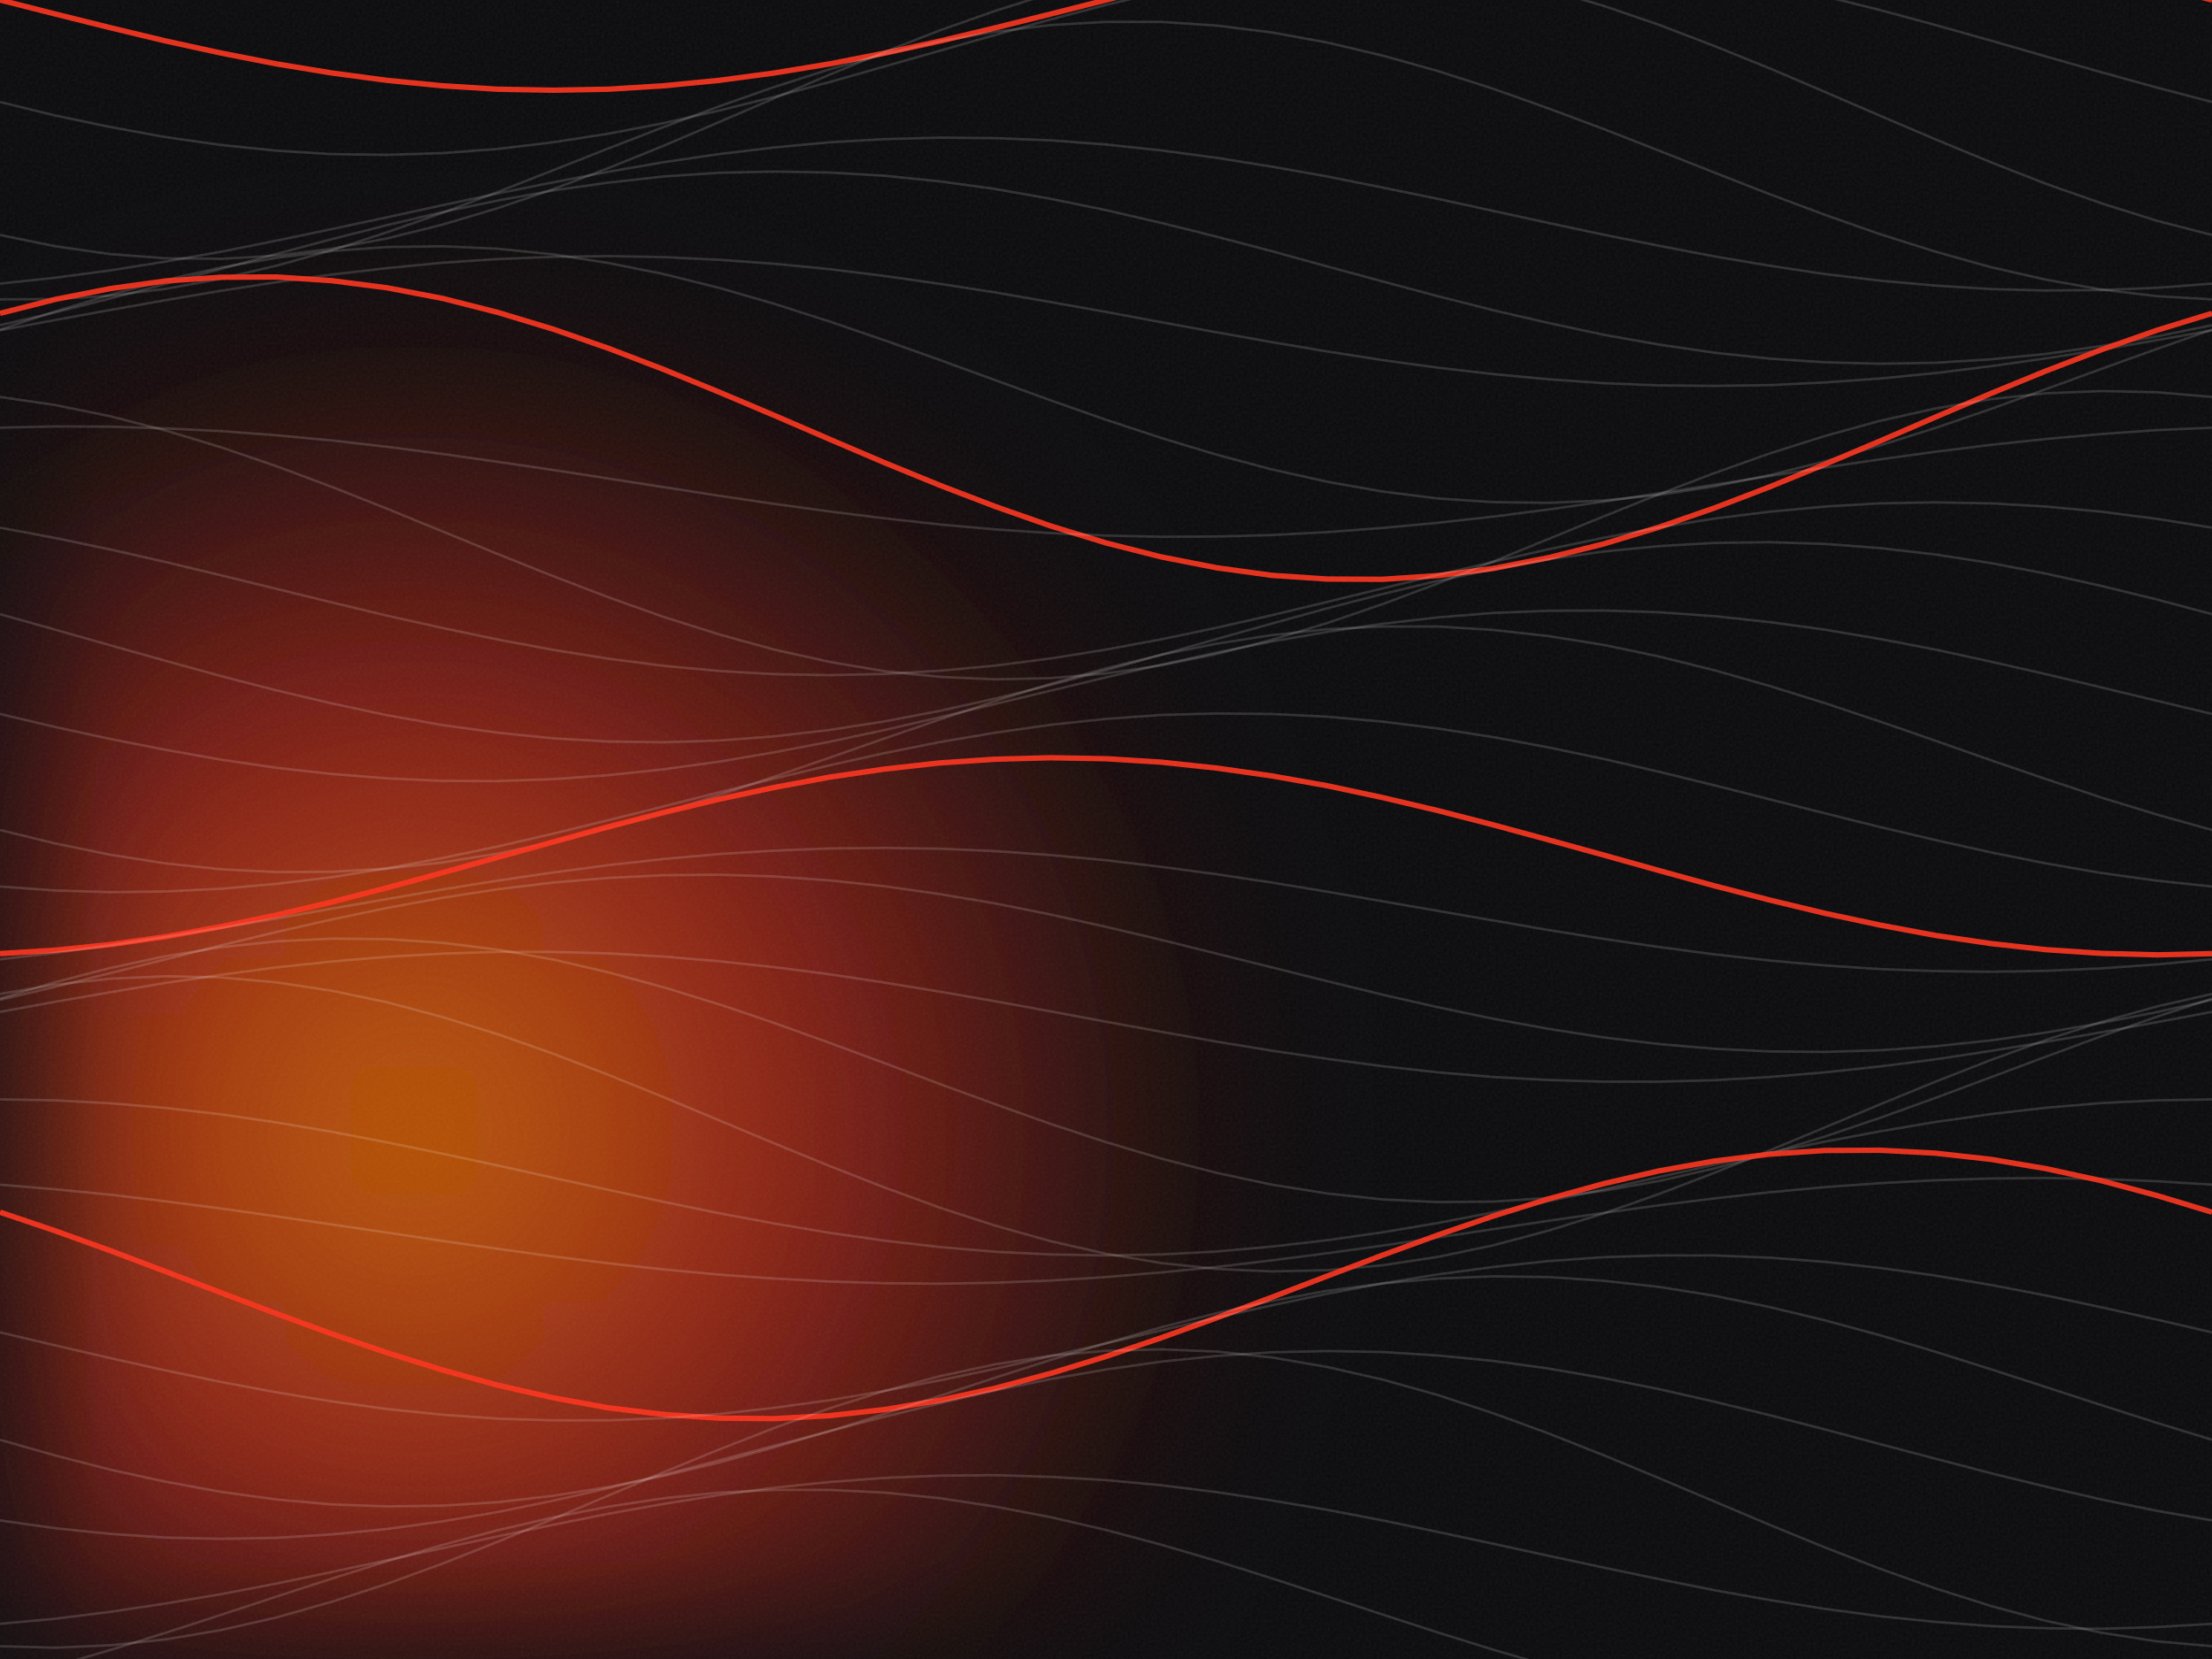
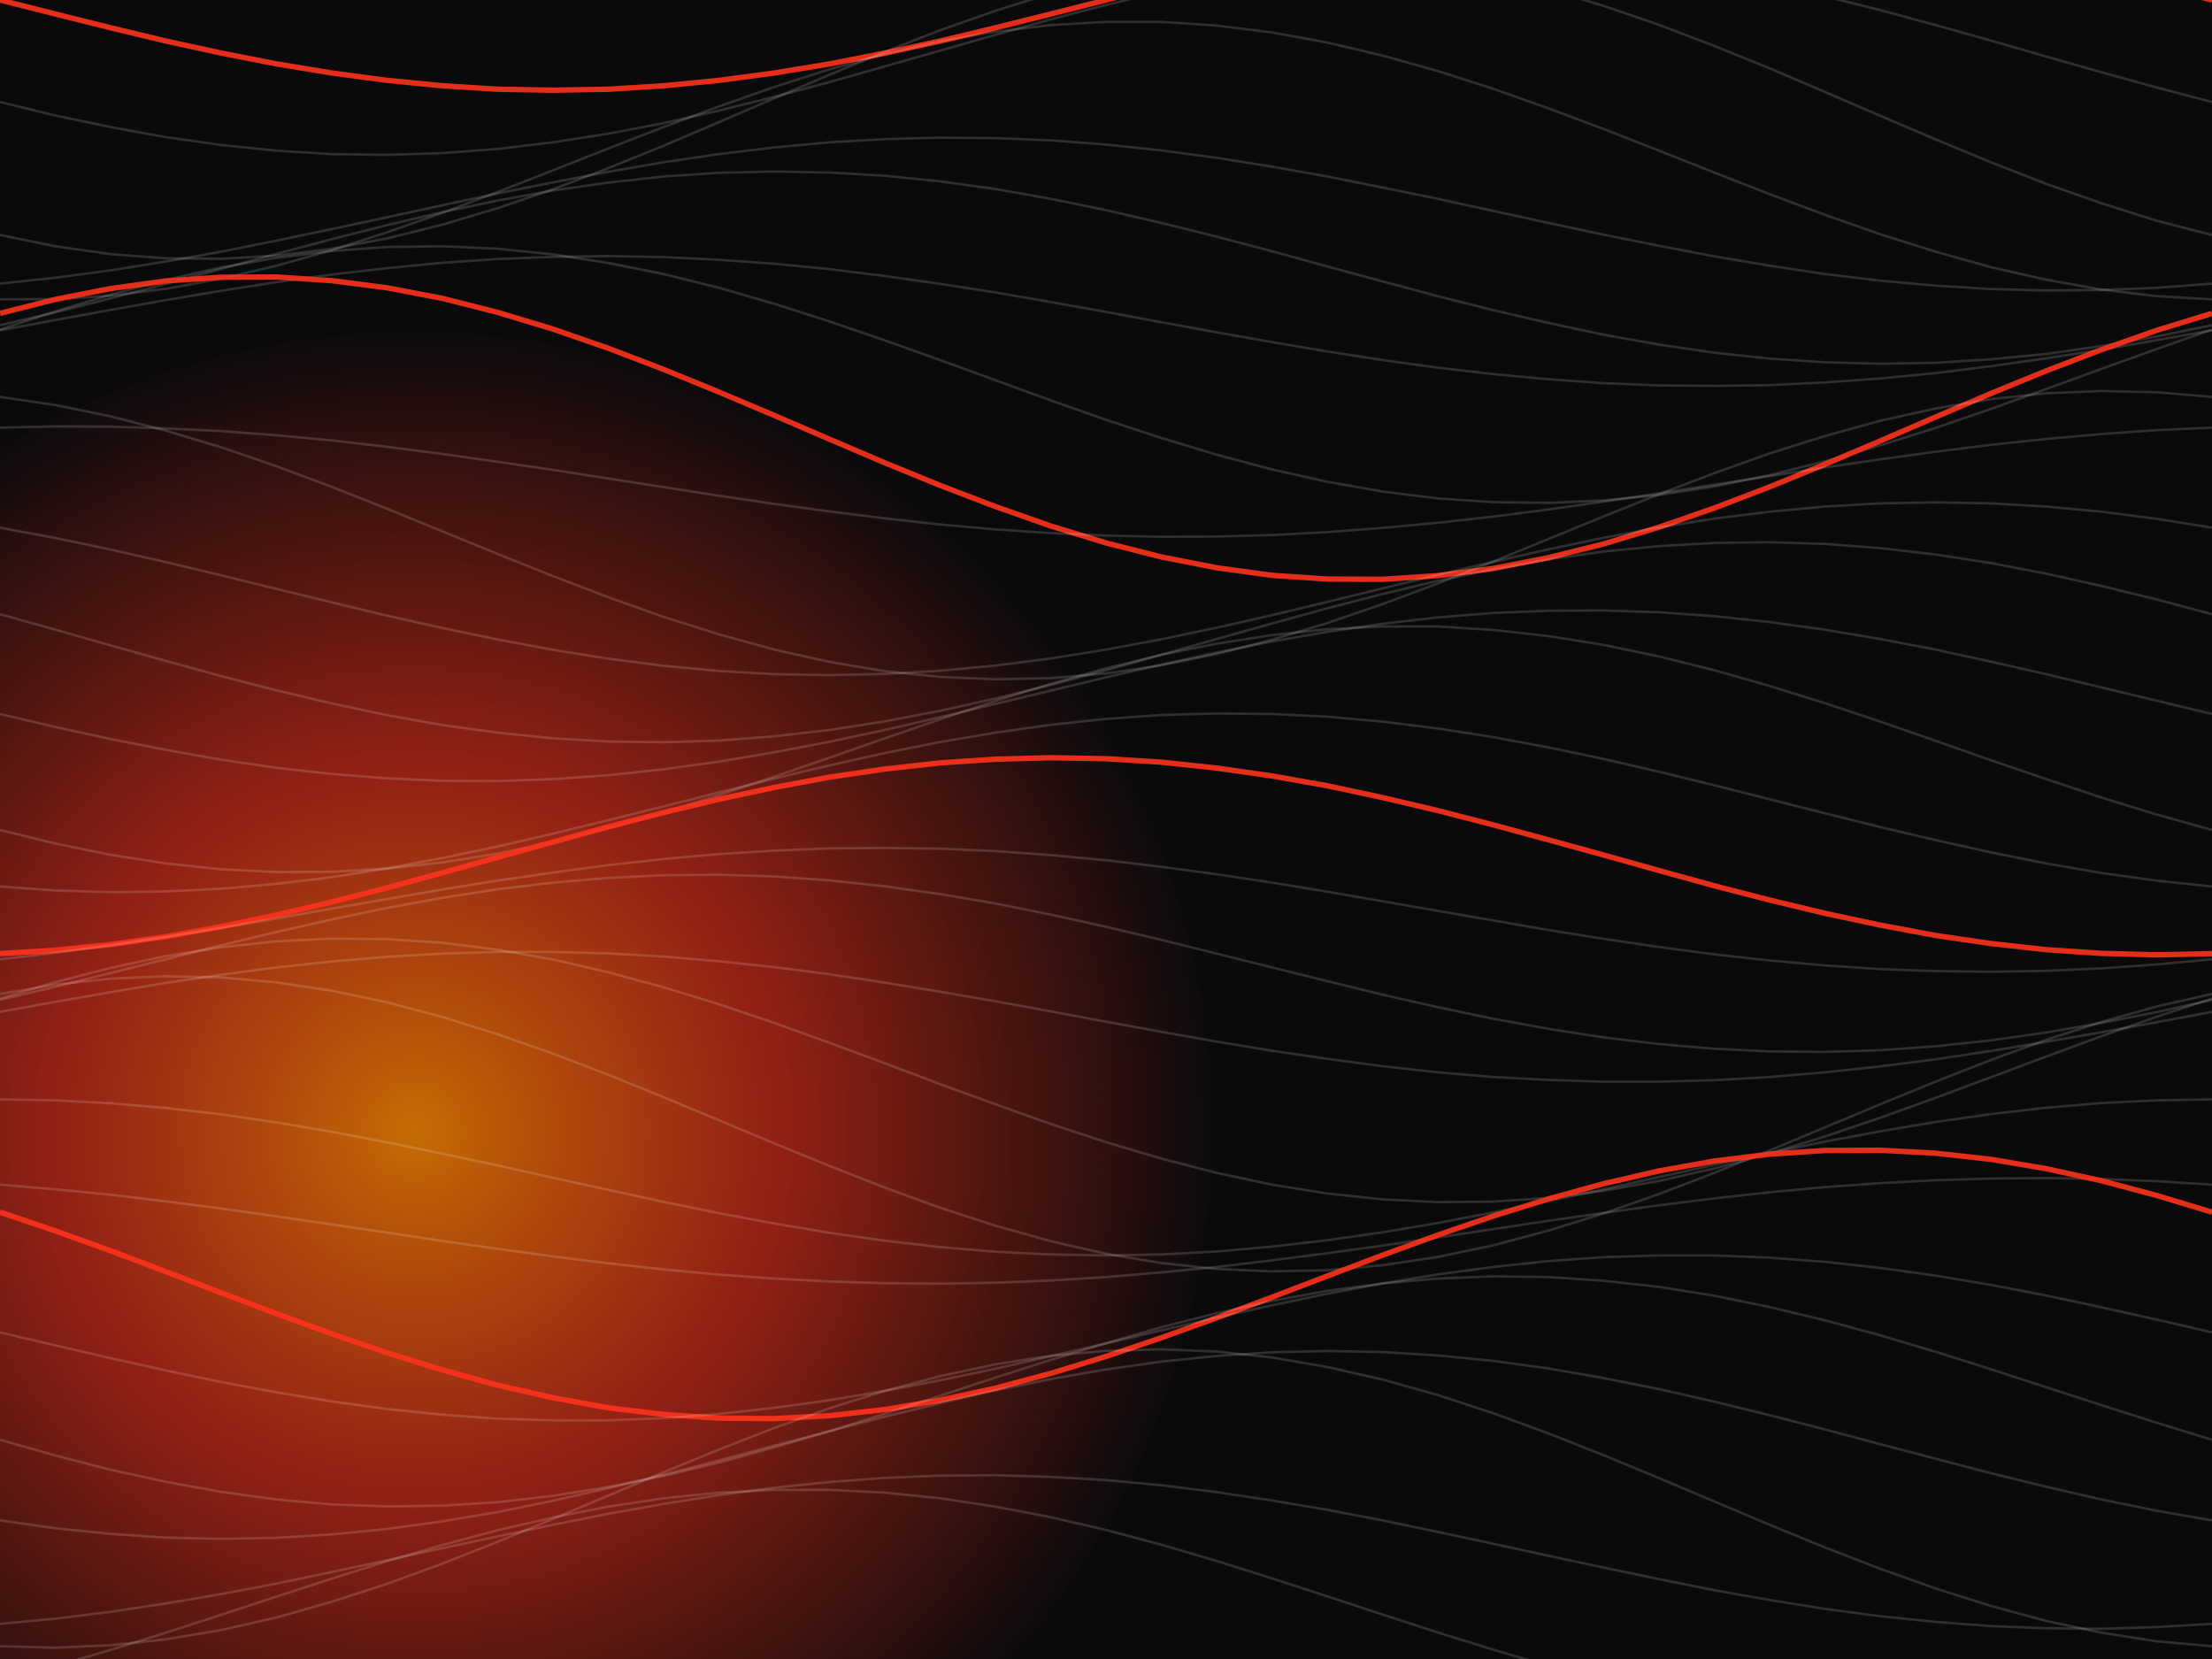
<svg xmlns="http://www.w3.org/2000/svg" viewBox="0 0 900 675" width="900" height="675" role="img">
  <defs>
    <radialGradient id="bloomshowcase04svg">
      <stop offset="0" stop-color="#ff8a00" stop-opacity="0.95" />
      <stop offset="0.45" stop-color="#fd321c" stop-opacity="0.7" />
      <stop offset="1" stop-color="#fd321c" stop-opacity="0" />
    </radialGradient>
    <linearGradient id="sweepshowcase04svg" x1="0" y1="0" x2="1" y2="1">
      <stop offset="0" stop-color="#8f1405" />
      <stop offset="0.55" stop-color="#fd321c" />
      <stop offset="1" stop-color="#ff8a00" />
    </linearGradient>
-     <filter id="softshowcase04svg">
-       <feGaussianBlur stdDeviation="42" />
-     </filter>
-     <filter id="grainshowcase04svg" x="0" y="0" width="100%" height="100%">
-       <feTurbulence type="fractalNoise" baseFrequency="0.85" numOctaves="3" stitchTiles="stitch" />
-       <feColorMatrix type="saturate" values="0" />
-       <feComponentTransfer>
-         <feFuncA type="linear" slope="0.13" />
-       </feComponentTransfer>
-     </filter>
  </defs>
  <rect width="900" height="675" fill="#0a0a0b" />
  <rect width="900" height="675" fill="#0a0a0c" />
-   <circle cx="169.3" cy="459.2" r="324" fill="url(#bloomshowcase04svg)" opacity="0.8" filter="url(#softshowcase04svg)" />
+   <circle cx="169.3" cy="459.2" r="324" fill="url(#bloomshowcase04svg)" opacity="0.8" />
  <polyline points="0,0 22.5,5.7 45,11.3 67.5,16.7 90,21.6 112.5,26 135,29.7 157.5,32.7 180,34.9 202.5,36.3 225,36.7 247.5,36.3 270,34.9 292.5,32.7 315,29.7 337.5,26 360,21.6 382.5,16.7 405,11.3 427.5,5.7 450,0 472.5,-5.7 495,-11.3 517.5,-16.7 540,-21.6 562.5,-26 585,-29.7 607.5,-32.7 630,-34.9 652.5,-36.3 675,-36.7 697.5,-36.3 720,-34.9 742.5,-32.7 765,-29.7 787.5,-26 810,-21.6 832.5,-16.7 855,-11.3 877.5,-5.7 900,0" fill="none" stroke="#fd321c" stroke-opacity="0.9" stroke-width="2.2" />
  <polyline points="0,41.5 22.5,47 45,51.7 67.5,55.8 90,59 112.5,61.3 135,62.7 157.5,63 180,62.3 202.5,60.6 225,57.9 247.5,54.4 270,50.1 292.5,45 315,39.4 337.5,33.4 360,27 382.5,20.6 405,14.2 427.5,7.9 450,2 472.5,-3.4 495,-8.2 517.5,-12.3 540,-15.5 562.5,-17.8 585,-19.1 607.5,-19.4 630,-18.7 652.5,-17 675,-14.4 697.5,-10.9 720,-6.5 742.5,-1.5 765,4.1 787.5,10.2 810,16.5 832.5,23 855,29.4 877.5,35.6 900,41.5" fill="none" stroke="#fff" stroke-opacity="0.15" stroke-width="1" />
  <polyline points="0,95.6 22.5,100.2 45,103.4 67.5,105.1 90,105.3 112.5,104 135,101.2 157.5,97 180,91.4 202.5,84.7 225,77 247.5,68.4 270,59.3 292.5,49.7 315,40 337.5,30.4 360,21.1 382.5,12.3 405,4.4 427.5,-2.7 450,-8.5 472.5,-13.1 495,-16.3 517.5,-18 540,-18.2 562.5,-16.9 585,-14.1 607.5,-9.9 630,-4.3 652.5,2.4 675,10.1 697.5,18.7 720,27.8 742.5,37.4 765,47.1 787.5,56.7 810,66 832.5,74.8 855,82.7 877.5,89.8 900,95.6" fill="none" stroke="#fff" stroke-opacity="0.15" stroke-width="1" />
  <polyline points="0,121.8 22.5,121.7 45,120.3 67.5,117.5 90,113.4 112.5,108.1 135,101.8 157.5,94.5 180,86.6 202.5,78.1 225,69.3 247.5,60.4 270,51.7 292.5,43.3 315,35.4 337.5,28.2 360,22 382.5,16.8 405,12.9 427.5,10.2 450,8.9 472.5,8.9 495,10.4 517.5,13.2 540,17.3 562.5,22.6 585,28.9 607.5,36.1 630,44.1 652.5,52.5 675,61.3 697.5,70.2 720,79 742.5,87.4 765,95.3 787.5,102.4 810,108.7 832.5,113.8 855,117.8 877.5,120.5 900,121.8" fill="none" stroke="#fff" stroke-opacity="0.15" stroke-width="1" />
  <polyline points="0,115.4 22.5,113 45,110 67.5,106.4 90,102.4 112.5,97.9 135,93.2 157.5,88.4 180,83.5 202.5,78.7 225,74.2 247.5,69.9 270,66 292.5,62.7 315,60 337.5,57.9 360,56.6 382.5,56 405,56.2 427.5,57.1 450,58.8 472.5,61.2 495,64.2 517.5,67.8 540,71.8 562.5,76.3 585,80.9 607.5,85.8 630,90.7 652.5,95.5 675,100 697.5,104.3 720,108.1 742.5,111.5 765,114.2 787.5,116.2 810,117.6 832.5,118.2 855,118 877.5,117.1 900,115.4" fill="none" stroke="#fff" stroke-opacity="0.15" stroke-width="1" />
  <polyline points="0,132.3 22.5,127.1 45,121.4 67.5,115.5 90,109.4 112.5,103.3 135,97.3 157.5,91.6 180,86.3 202.5,81.6 225,77.5 247.5,74.3 270,71.8 292.5,70.3 315,69.8 337.5,70.2 360,71.5 382.5,73.8 405,76.9 427.5,80.9 450,85.5 472.5,90.7 495,96.3 517.5,102.2 540,108.4 562.5,114.5 585,120.5 607.5,126.2 630,131.4 652.5,136.2 675,140.2 697.5,143.5 720,145.9 742.5,147.4 765,148 787.5,147.6 810,146.2 832.5,144 855,140.8 877.5,136.9 900,132.3" fill="none" stroke="#fff" stroke-opacity="0.15" stroke-width="1" />
  <polyline points="0,134.4 22.5,130.2 45,126.1 67.5,122.1 90,118.3 112.5,114.8 135,111.7 157.5,109.1 180,106.9 202.5,105.4 225,104.5 247.5,104.2 270,104.6 292.5,105.7 315,107.3 337.5,109.5 360,112.3 382.5,115.5 405,119 427.5,122.9 450,126.9 472.5,131.1 495,135.2 517.5,139.2 540,143 562.5,146.5 585,149.6 607.5,152.2 630,154.3 652.5,155.9 675,156.8 697.5,157 720,156.7 742.5,155.6 765,154 787.5,151.8 810,149 832.5,145.8 855,142.3 877.5,138.4 900,134.4" fill="none" stroke="#fff" stroke-opacity="0.15" stroke-width="1" />
  <polyline points="0,134.1 22.5,126.7 45,119.9 67.5,113.9 90,108.8 112.5,104.9 135,102.1 157.5,100.5 180,100.2 202.5,101.2 225,103.5 247.5,107 270,111.5 292.5,117.1 315,123.6 337.5,130.8 360,138.5 382.5,146.5 405,154.7 427.5,162.9 450,170.8 472.5,178.2 495,185 517.5,191 540,196 562.5,200 585,202.8 607.5,204.3 630,204.6 652.5,203.6 675,201.4 697.5,197.9 720,193.3 742.5,187.7 765,181.2 787.5,174.1 810,166.4 832.5,158.3 855,150.1 877.5,142 900,134.1" fill="none" stroke="#fff" stroke-opacity="0.15" stroke-width="1" />
  <polyline points="0,127.5 22.5,121.8 45,117.4 67.5,114.3 90,112.8 112.5,112.7 135,114.2 157.5,117.1 180,121.4 202.5,127.1 225,133.9 247.5,141.7 270,150.3 292.5,159.5 315,169 337.5,178.7 360,188.3 382.5,197.5 405,206.1 427.5,214 450,220.9 472.5,226.6 495,231 517.5,234.1 540,235.6 562.5,235.7 585,234.2 607.5,231.3 630,226.9 652.5,221.3 675,214.5 697.5,206.7 720,198.1 742.5,188.9 765,179.4 787.5,169.7 810,160.1 832.5,150.9 855,142.3 877.5,134.4 900,127.5" fill="none" stroke="#fd321c" stroke-opacity="0.9" stroke-width="2.2" />
  <polyline points="0,174 22.5,173.5 45,173.6 67.5,174.3 90,175.4 112.5,177.1 135,179.2 157.5,181.8 180,184.7 202.5,187.9 225,191.2 247.5,194.7 270,198.2 292.5,201.7 315,205 337.5,208.1 360,210.9 382.5,213.4 405,215.4 427.5,216.9 450,217.9 472.5,218.4 495,218.3 517.5,217.7 540,216.5 562.5,214.8 585,212.7 607.5,210.2 630,207.3 652.5,204.1 675,200.7 697.5,197.2 720,193.7 742.5,190.2 765,186.9 787.5,183.8 810,181 832.5,178.6 855,176.6 877.5,175 900,174" fill="none" stroke="#fff" stroke-opacity="0.15" stroke-width="1" />
  <polyline points="0,161.5 22.5,164.8 45,169.4 67.5,175.2 90,182 112.5,189.7 135,198.1 157.5,207 180,216.2 202.5,225.4 225,234.4 247.5,243 270,251 292.5,258.1 315,264.3 337.5,269.3 360,273.1 382.5,275.4 405,276.4 427.5,275.9 450,274 472.5,270.7 495,266.1 517.5,260.3 540,253.5 562.5,245.8 585,237.4 607.5,228.5 630,219.3 652.5,210.1 675,201.1 697.5,192.5 720,184.5 742.5,177.4 765,171.2 787.5,166.2 810,162.4 832.5,160 855,159.1 877.5,159.6 900,161.5" fill="none" stroke="#fff" stroke-opacity="0.15" stroke-width="1" />
  <polyline points="0,214.7 22.5,218.9 45,223.6 67.5,228.7 90,234.1 112.5,239.6 135,245.1 157.5,250.5 180,255.5 202.5,260.2 225,264.4 247.5,268 270,270.9 292.5,273 315,274.3 337.5,274.7 360,274.2 382.5,272.9 405,270.8 427.5,267.9 450,264.3 472.5,260.1 495,255.4 517.5,250.3 540,244.9 562.5,239.4 585,233.9 607.5,228.6 630,223.5 652.5,218.8 675,214.6 697.5,211 720,208.2 742.5,206.1 765,204.8 787.5,204.4 810,204.8 832.5,206.1 855,208.2 877.5,211.1 900,214.7" fill="none" stroke="#fff" stroke-opacity="0.15" stroke-width="1" />
  <polyline points="0,249.9 22.5,256.2 45,262.6 67.5,268.9 90,275.1 112.5,280.9 135,286.2 157.5,291 180,295 202.5,298.1 225,300.4 247.5,301.7 270,302 292.5,301.3 315,299.6 337.5,297 360,293.5 382.5,289.2 405,284.2 427.5,278.7 450,272.7 472.5,266.4 495,260 517.5,253.7 540,247.5 562.5,241.7 585,236.3 607.5,231.6 630,227.6 652.5,224.4 675,222.2 697.5,220.9 720,220.6 742.5,221.3 765,223 787.5,225.6 810,229.1 832.5,233.4 855,238.4 877.5,243.9 900,249.9" fill="none" stroke="#fff" stroke-opacity="0.15" stroke-width="1" />
  <polyline points="0,290.5 22.5,295.8 45,300.7 67.5,305.1 90,309.1 112.5,312.4 135,314.9 157.5,316.7 180,317.7 202.5,317.8 225,317 247.5,315.4 270,313 292.5,309.9 315,306.1 337.5,301.8 360,297 382.5,291.8 405,286.4 427.5,281 450,275.6 472.5,270.4 495,265.5 517.5,261 540,257.1 562.5,253.8 585,251.2 607.5,249.4 630,248.5 652.5,248.4 675,249.1 697.5,250.7 720,253.1 742.5,256.2 765,260 787.5,264.3 810,269.2 832.5,274.3 855,279.7 877.5,285.1 900,290.5" fill="none" stroke="#fff" stroke-opacity="0.15" stroke-width="1" />
  <polyline points="0,337.7 22.5,343.2 45,347.8 67.5,351.3 90,353.7 112.5,354.8 135,354.7 157.5,353.4 180,350.9 202.5,347.3 225,342.6 247.5,337 270,330.6 292.5,323.5 315,316 337.5,308.3 360,300.4 382.5,292.7 405,285.2 427.5,278.2 450,271.9 472.5,266.4 495,261.9 517.5,258.4 540,256 562.5,254.9 585,254.9 607.5,256.3 630,258.8 652.5,262.4 675,267.1 697.5,272.7 720,279.1 742.5,286.1 765,293.6 787.5,301.4 810,309.3 832.5,317 855,324.5 877.5,331.4 900,337.7" fill="none" stroke="#fff" stroke-opacity="0.15" stroke-width="1" />
  <polyline points="0,360.7 22.5,362.3 45,363 67.5,362.7 90,361.6 112.5,359.6 135,356.9 157.5,353.3 180,349.1 202.5,344.4 225,339.2 247.5,333.7 270,328.1 292.5,322.4 315,316.8 337.5,311.4 360,306.4 382.5,301.9 405,298.1 427.5,294.9 450,292.5 472.5,290.9 495,290.3 517.5,290.5 540,291.6 562.5,293.6 585,296.4 607.5,299.9 630,304.1 652.5,308.8 675,314 697.5,319.5 720,325.2 742.5,330.9 765,336.5 787.5,341.8 810,346.8 832.5,351.3 855,355.2 877.5,358.3 900,360.7" fill="none" stroke="#fff" stroke-opacity="0.15" stroke-width="1" />
  <polyline points="0,388 22.5,386.6 45,384.3 67.5,381.1 90,377 112.5,372.3 135,367 157.5,361.2 180,355.1 202.5,348.8 225,342.6 247.5,336.4 270,330.6 292.5,325.2 315,320.4 337.5,316.2 360,312.9 382.5,310.4 405,308.9 427.5,308.3 450,308.7 472.5,310.1 495,312.5 517.5,315.7 540,319.7 562.5,324.5 585,329.8 607.5,335.6 630,341.7 652.5,347.9 675,354.2 697.5,360.4 720,366.2 742.5,371.6 765,376.4 787.5,380.6 810,383.9 832.5,386.4 855,387.9 877.5,388.5 900,388" fill="none" stroke="#fd321c" stroke-opacity="0.9" stroke-width="2.2" />
  <polyline points="0,390.3 22.5,387.7 45,384.6 67.5,381.2 90,377.5 112.5,373.7 135,369.7 157.5,365.8 180,361.9 202.5,358.3 225,355 247.5,352 270,349.5 292.5,347.5 315,346.1 337.5,345.2 360,345 382.5,345.3 405,346.3 427.5,347.9 450,350 472.5,352.7 495,355.7 517.5,359.1 540,362.8 562.5,366.7 585,370.6 607.5,374.5 630,378.4 652.5,382 675,385.3 697.5,388.3 720,390.8 742.5,392.8 765,394.3 787.5,395.1 810,395.4 832.5,395 855,394 877.5,392.4 900,390.3" fill="none" stroke="#fff" stroke-opacity="0.15" stroke-width="1" />
  <polyline points="0,406.8 22.5,401.5 45,395.9 67.5,390.3 90,384.6 112.5,379.2 135,374.1 157.5,369.4 180,365.3 202.5,361.8 225,359.1 247.5,357.2 270,356.1 292.5,355.9 315,356.6 337.5,358.2 360,360.6 382.5,363.8 405,367.6 427.5,372.1 450,377.1 472.5,382.4 495,388 517.5,393.6 540,399.2 562.5,404.7 585,409.8 607.5,414.5 630,418.6 652.5,422.1 675,424.8 697.5,426.7 720,427.8 742.5,428 765,427.3 787.5,425.7 810,423.3 832.5,420.1 855,416.2 877.5,411.8 900,406.8" fill="none" stroke="#fff" stroke-opacity="0.15" stroke-width="1" />
  <polyline points="0,411.7 22.5,407.6 45,403.7 67.5,399.9 90,396.6 112.5,393.6 135,391.2 157.5,389.3 180,388 202.5,387.3 225,387.3 247.5,387.9 270,389.2 292.5,391.1 315,393.5 337.5,396.4 360,399.8 382.5,403.5 405,407.4 427.5,411.5 450,415.7 472.5,419.8 495,423.8 517.5,427.5 540,430.8 562.5,433.8 585,436.3 607.5,438.2 630,439.4 652.5,440.1 675,440.1 697.5,439.5 720,438.2 742.5,436.3 765,433.9 787.5,431 810,427.6 832.5,423.9 855,420 877.5,415.9 900,411.7" fill="none" stroke="#fff" stroke-opacity="0.15" stroke-width="1" />
  <polyline points="0,406.3 22.5,399.6 45,393.8 67.5,389 90,385.4 112.5,383 135,381.9 157.5,382.1 180,383.6 202.5,386.4 225,390.4 247.5,395.6 270,401.7 292.5,408.6 315,416.2 337.5,424.3 360,432.6 382.5,441.1 405,449.3 427.5,457.3 450,464.7 472.5,471.4 495,477.2 517.5,482 540,485.6 562.5,488 585,489.1 607.5,488.9 630,487.4 652.5,484.5 675,480.5 697.5,475.4 720,469.3 742.5,462.4 765,454.8 787.5,446.7 810,438.3 832.5,429.9 855,421.6 877.5,413.7 900,406.3" fill="none" stroke="#fff" stroke-opacity="0.15" stroke-width="1" />
  <polyline points="0,404.4 22.5,400.6 45,398.2 67.5,397.2 90,397.7 112.5,399.7 135,403.1 157.5,407.8 180,413.8 202.5,420.8 225,428.7 247.5,437.3 270,446.4 292.5,455.8 315,465.2 337.5,474.4 360,483.2 382.5,491.4 405,498.7 427.5,505 450,510.1 472.5,513.9 495,516.3 517.5,517.3 540,516.8 562.5,514.8 585,511.4 607.5,506.7 630,500.7 652.5,493.7 675,485.8 697.5,477.2 720,468.1 742.5,458.7 765,449.3 787.5,440.1 810,431.3 832.5,423.1 855,415.8 877.5,409.5 900,404.4" fill="none" stroke="#fff" stroke-opacity="0.15" stroke-width="1" />
  <polyline points="0,447.3 22.5,447.7 45,448.9 67.5,450.8 90,453.4 112.5,456.7 135,460.5 157.5,464.8 180,469.4 202.5,474.2 225,479.2 247.5,484.1 270,489 292.5,493.6 315,497.8 337.5,501.6 360,504.8 382.5,507.4 405,509.3 427.5,510.4 450,510.8 472.5,510.4 495,509.2 517.5,507.2 540,504.6 562.5,501.4 585,497.6 607.5,493.3 630,488.7 652.5,483.9 675,478.9 697.5,473.9 720,469.1 742.5,464.5 765,460.3 787.5,456.5 810,453.3 832.5,450.7 855,448.8 877.5,447.7 900,447.3" fill="none" stroke="#fff" stroke-opacity="0.15" stroke-width="1" />
  <polyline points="0,482 22.5,483.9 45,486.1 67.5,488.8 90,491.7 112.5,494.9 135,498.2 157.5,501.5 180,504.9 202.5,508.1 225,511.2 247.5,514 270,516.5 292.5,518.6 315,520.2 337.5,521.4 360,522.1 382.5,522.3 405,521.9 427.5,521 450,519.6 472.5,517.7 495,515.5 517.5,512.8 540,509.9 562.5,506.8 585,503.5 607.5,500.1 630,496.7 652.5,493.5 675,490.4 697.5,487.6 720,485.1 742.5,483 765,481.4 787.5,480.2 810,479.5 832.5,479.3 855,479.7 877.5,480.6 900,482" fill="none" stroke="#fff" stroke-opacity="0.15" stroke-width="1" />
  <polyline points="0,493.2 22.5,500.8 45,508.9 67.5,517.4 90,526 112.5,534.5 135,542.7 157.5,550.4 180,557.4 202.5,563.6 225,568.7 247.5,572.8 270,575.5 292.5,577 315,577.2 337.5,576 360,573.5 382.5,569.7 405,564.8 427.5,558.8 450,551.9 472.5,544.3 495,536.2 517.5,527.8 540,519.2 562.5,510.7 585,502.5 607.5,494.8 630,487.8 652.5,481.6 675,476.4 697.5,472.4 720,469.6 742.5,468.1 765,468 787.5,469.2 810,471.7 832.5,475.5 855,480.4 877.5,486.4 900,493.2" fill="none" stroke="#fd321c" stroke-opacity="0.9" stroke-width="2.2" />
  <polyline points="0,542.1 22.5,547.4 45,552.6 67.5,557.6 90,562.3 112.5,566.5 135,570.2 157.5,573.3 180,575.6 202.5,577.2 225,577.9 247.5,577.9 270,577 292.5,575.3 315,572.8 337.5,569.7 360,565.9 382.5,561.6 405,556.9 427.5,551.8 450,546.6 472.5,541.3 495,536.1 517.5,531.1 540,526.4 562.5,522.2 585,518.5 607.5,515.5 630,513.1 652.5,511.5 675,510.8 697.5,510.8 720,511.7 742.5,513.4 765,515.9 787.5,519 810,522.8 832.5,527.1 855,531.9 877.5,536.9 900,542.1" fill="none" stroke="#fff" stroke-opacity="0.15" stroke-width="1" />
  <polyline points="0,585.8 22.5,592.2 45,598 67.5,602.9 90,607 112.5,610.1 135,612.1 157.5,612.9 180,612.6 202.5,611.2 225,608.6 247.5,605 270,600.5 292.5,595.1 315,588.9 337.5,582.3 360,575.2 382.5,567.9 405,560.5 427.5,553.3 450,546.5 472.5,540 495,534.3 517.5,529.3 540,525.2 562.5,522.2 585,520.2 607.5,519.3 630,519.6 652.5,521.1 675,523.6 697.5,527.2 720,531.8 742.5,537.2 765,543.3 787.5,550 810,557.1 832.5,564.4 855,571.7 877.5,578.9 900,585.8" fill="none" stroke="#fff" stroke-opacity="0.15" stroke-width="1" />
  <polyline points="0,618.6 22.5,621.8 45,624.1 67.5,625.6 90,626.1 112.5,625.7 135,624.3 157.5,622.1 180,619 202.5,615.2 225,610.6 247.5,605.5 270,600 292.5,594.2 315,588.2 337.5,582.3 360,576.4 382.5,570.9 405,565.7 427.5,561.1 450,557.2 472.5,554 495,551.7 517.5,550.2 540,549.7 562.5,550.1 585,551.5 607.5,553.7 630,556.8 652.5,560.7 675,565.2 697.5,570.3 720,575.8 742.5,581.6 765,587.6 787.5,593.5 810,599.4 832.5,604.9 855,610.1 877.5,614.7 900,618.6" fill="none" stroke="#fff" stroke-opacity="0.15" stroke-width="1" />
  <polyline points="0,669.8 22.5,670.4 45,669.4 67.5,667 90,663.2 112.5,658.1 135,651.7 157.5,644.4 180,636.2 202.5,627.3 225,618 247.5,608.5 270,599 292.5,589.8 315,581 337.5,573 360,565.9 382.5,559.9 405,555.1 427.5,551.6 450,549.6 472.5,549 495,549.9 517.5,552.3 540,556.2 562.5,561.3 585,567.6 607.5,575 630,583.2 652.5,592.1 675,601.4 697.5,610.9 720,620.4 742.5,629.6 765,638.3 787.5,646.3 810,653.4 832.5,659.5 855,664.3 877.5,667.8 900,669.8" fill="none" stroke="#fff" stroke-opacity="0.15" stroke-width="1" />
  <polyline points="0,660.7 22.5,658.6 45,655.8 67.5,652.4 90,648.6 112.5,644.3 135,639.6 157.5,634.8 180,629.9 202.5,625.1 225,620.4 247.5,615.9 270,611.9 292.5,608.3 315,605.3 337.5,603 360,601.3 382.5,600.4 405,600.2 427.5,600.9 450,602.2 472.5,604.3 495,607.1 517.5,610.5 540,614.3 562.5,618.6 585,623.3 607.5,628.1 630,633 652.5,637.8 675,642.5 697.5,647 720,651 742.5,654.6 765,657.6 787.5,659.9 810,661.6 832.5,662.5 855,662.7 877.5,662 900,660.7" fill="none" stroke="#fff" stroke-opacity="0.15" stroke-width="1" />
  <polyline points="0,683.9 22.5,677.9 45,671.3 67.5,664.3 90,657 112.5,649.6 135,642.3 157.5,635.2 180,628.6 202.5,622.6 225,617.4 247.5,613 270,609.6 292.5,607.3 315,606.2 337.5,606.2 360,607.3 382.5,609.6 405,613 427.5,617.3 450,622.5 472.5,628.5 495,635.1 517.5,642.2 540,649.5 562.5,656.9 585,664.2 607.5,671.2 630,677.8 652.5,683.8 675,689.1 697.5,693.4 720,696.8 742.5,699.1 765,700.3 787.5,700.3 810,699.1 832.5,696.8 855,693.5 877.5,689.1 900,683.9" fill="none" stroke="#fff" stroke-opacity="0.15" stroke-width="1" />
-   <rect width="900" height="675" filter="url(#grainshowcase04svg)" opacity="0.5" />
</svg>
